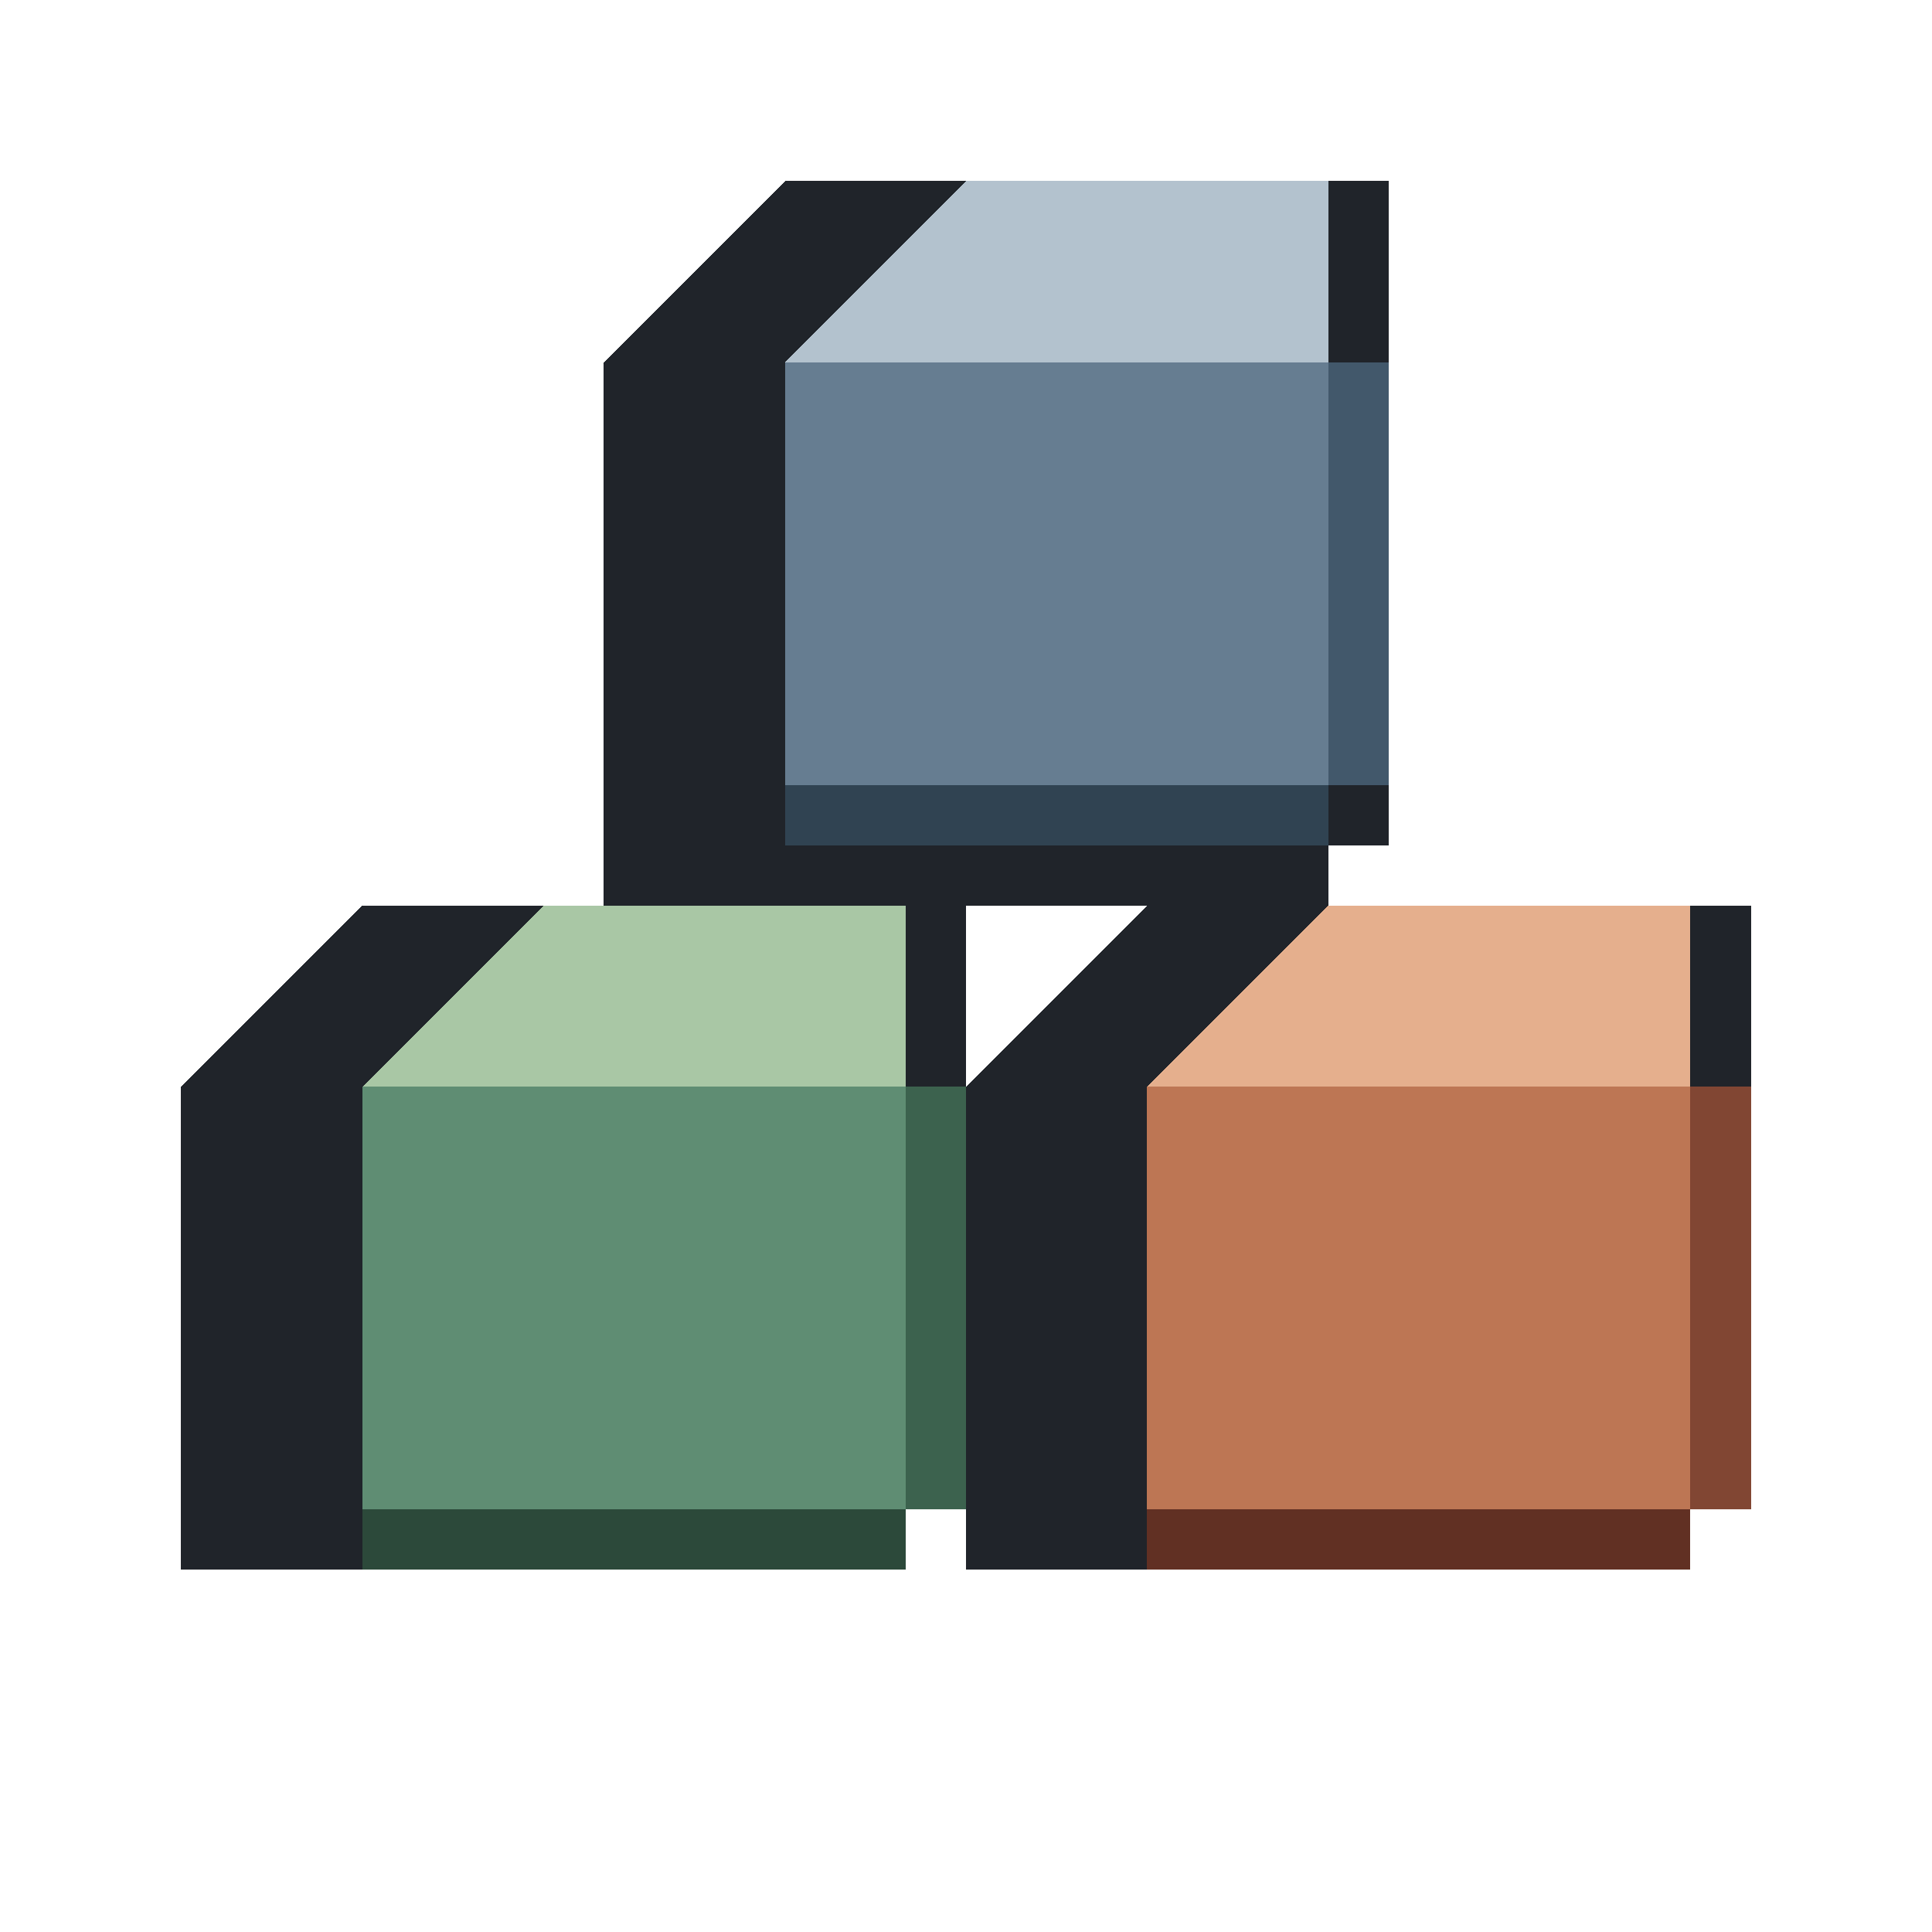
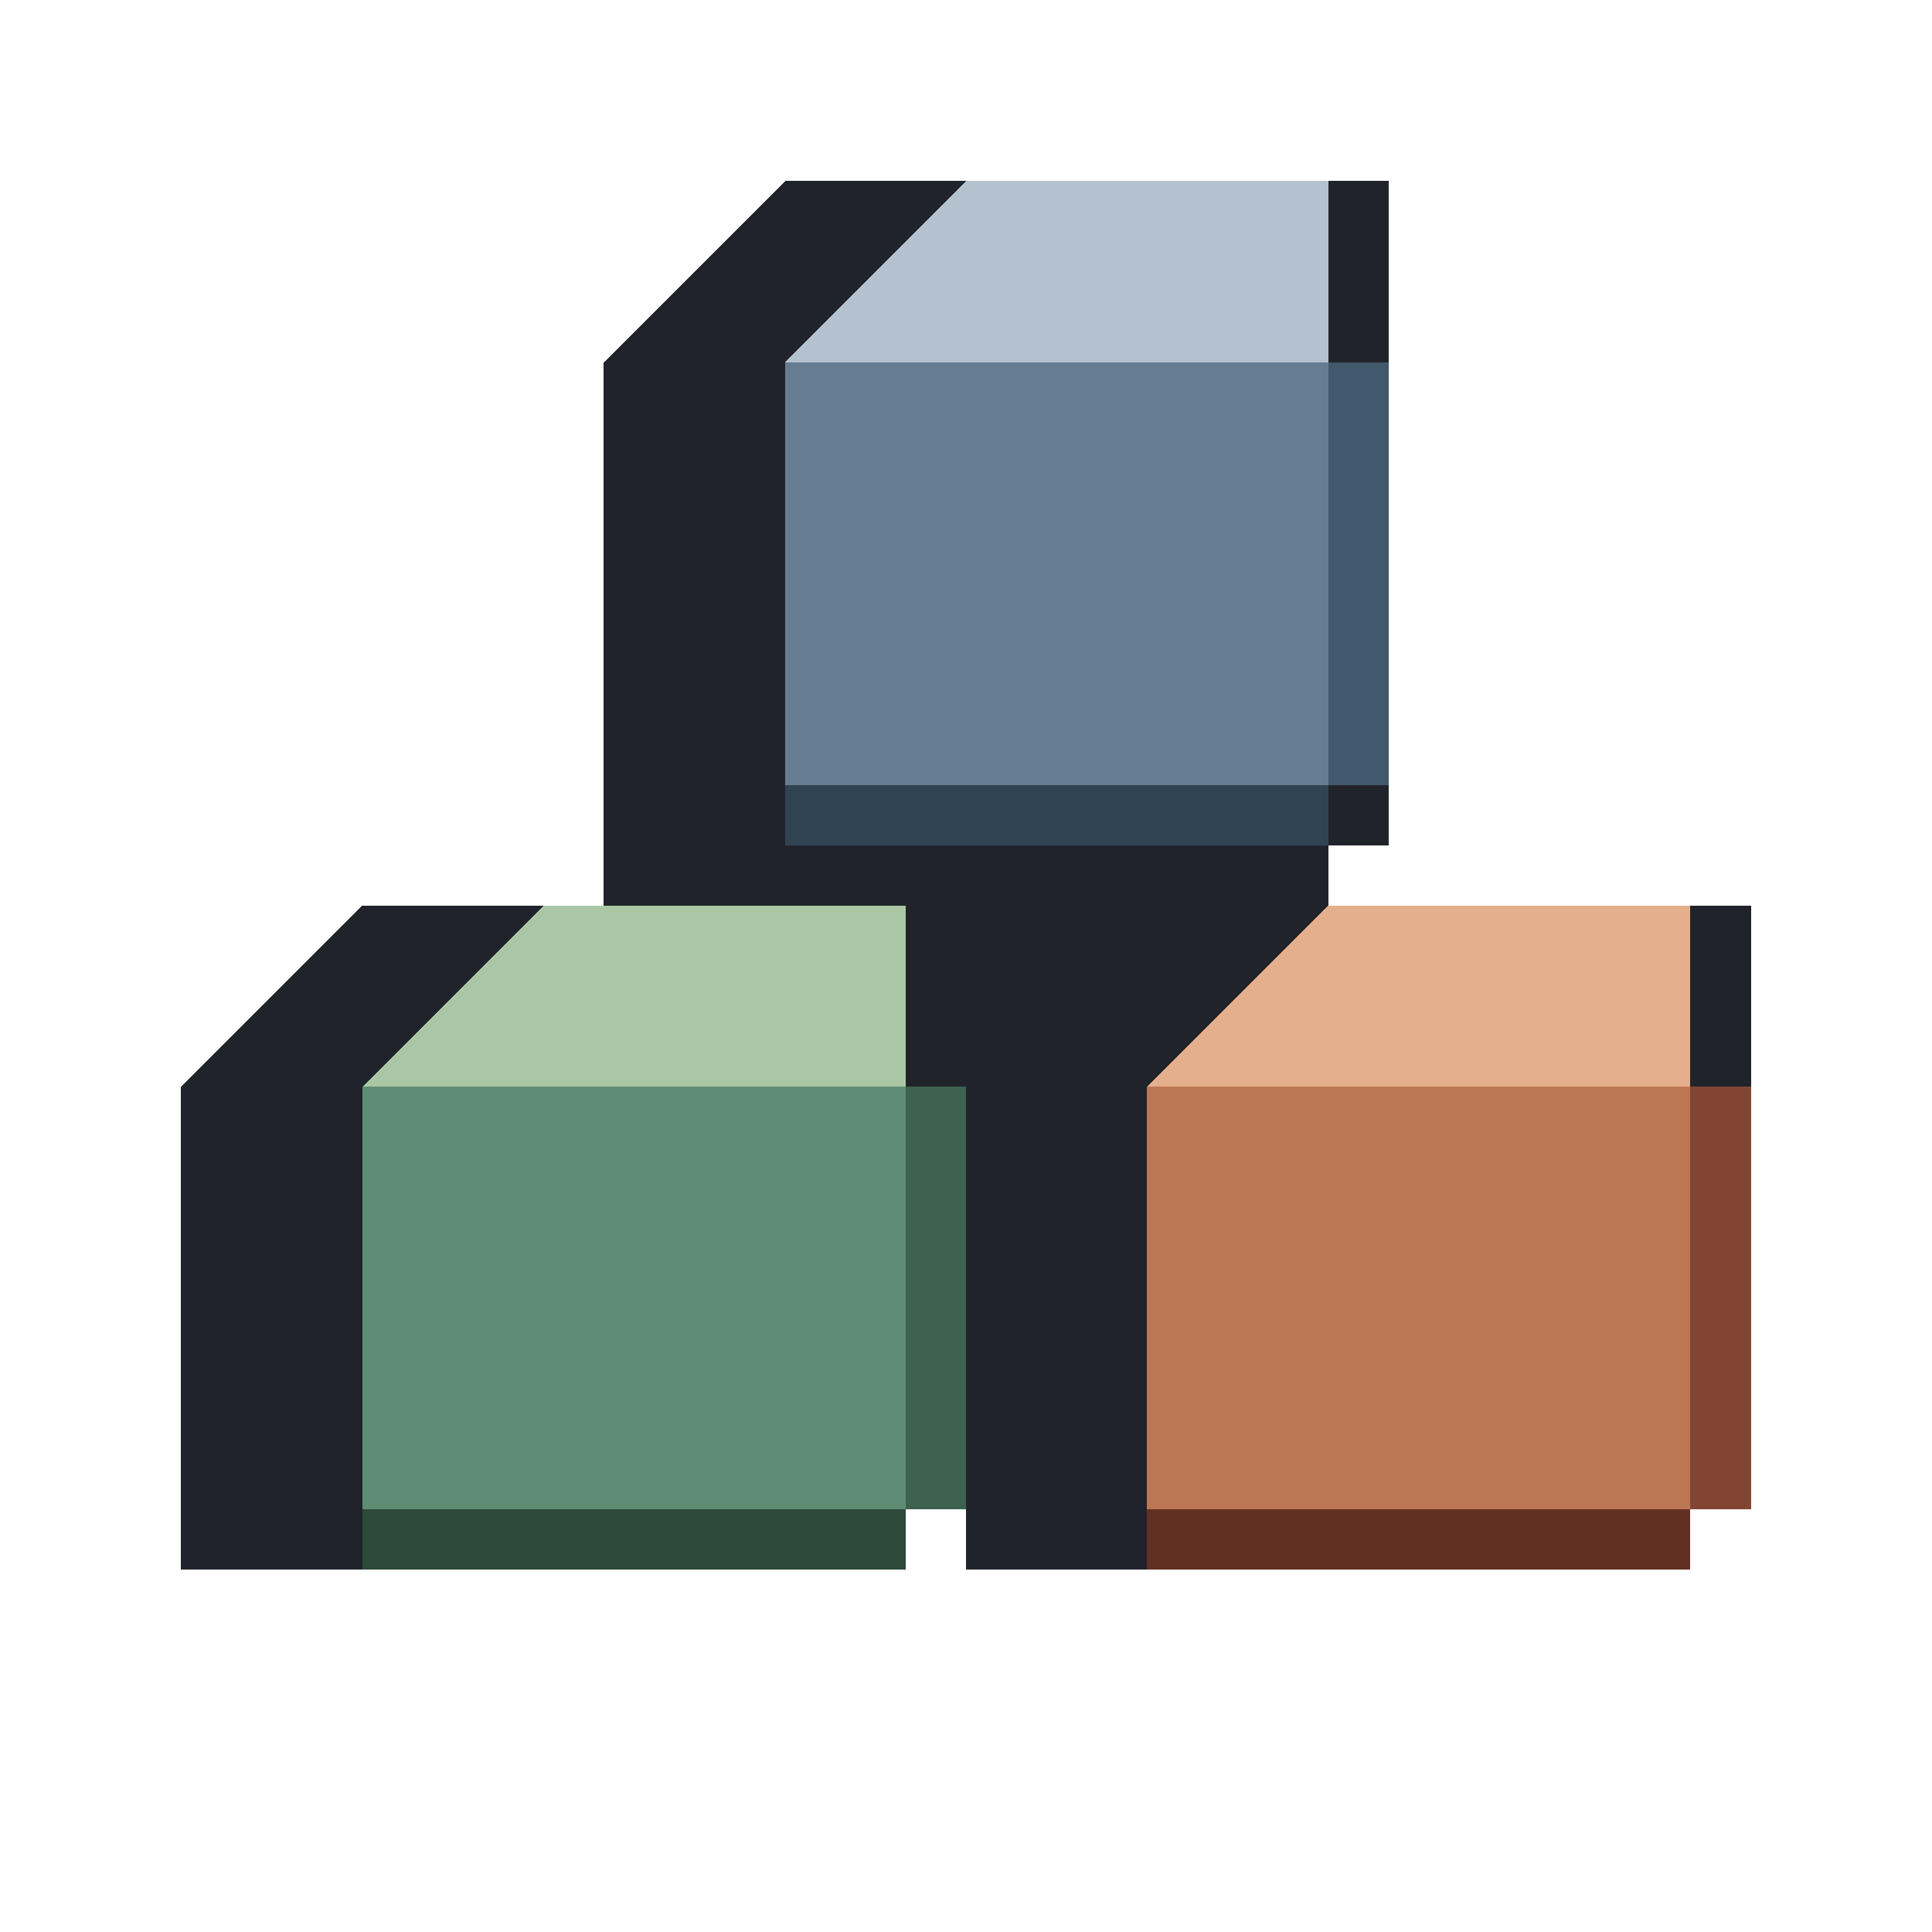
<svg xmlns="http://www.w3.org/2000/svg" viewBox="0 0 32 32" shape-rendering="crispEdges" data-m98-concept="loose-parts" data-m98-grid="32">
  <polygon fill="#20242a" points="3,18 6,15 16,15 16,25 15,25 15,26 3,26" />
  <rect fill="#5f8d73" x="6" y="18" width="9" height="7" />
  <polygon fill="#a9c7a5" points="6,18 9,15 15,15 15,18" />
  <rect fill="#3c624e" x="15" y="18" width="1" height="7" />
  <rect fill="#2c493a" x="6" y="25" width="9" height="1" />
  <polygon fill="#20242a" points="16,18 19,15 29,15 29,25 28,25 28,26 16,26" />
  <rect fill="#bd7654" x="19" y="18" width="9" height="7" />
  <polygon fill="#e5af8d" points="19,18 22,15 28,15 28,18" />
  <rect fill="#814633" x="28" y="18" width="1" height="7" />
  <rect fill="#613023" x="19" y="25" width="9" height="1" />
-   <polygon fill="#20242a" points="10,6 13,3 23,3 23,14 22,14 22,15 10,15" />
+   <polygon fill="#20242a" points="10,6 13,3 23,3 23,14 22,14 22,15 19,15 19,16 18,16 18,17 17,17 17,18 16,18 16,15 10,15" />
  <rect fill="#667d91" x="13" y="6" width="9" height="7" />
  <polygon fill="#b3c2ce" points="13,6 16,3 22,3 22,6" />
  <rect fill="#42586b" x="22" y="6" width="1" height="7" />
  <rect fill="#304352" x="13" y="13" width="9" height="1" />
</svg>
